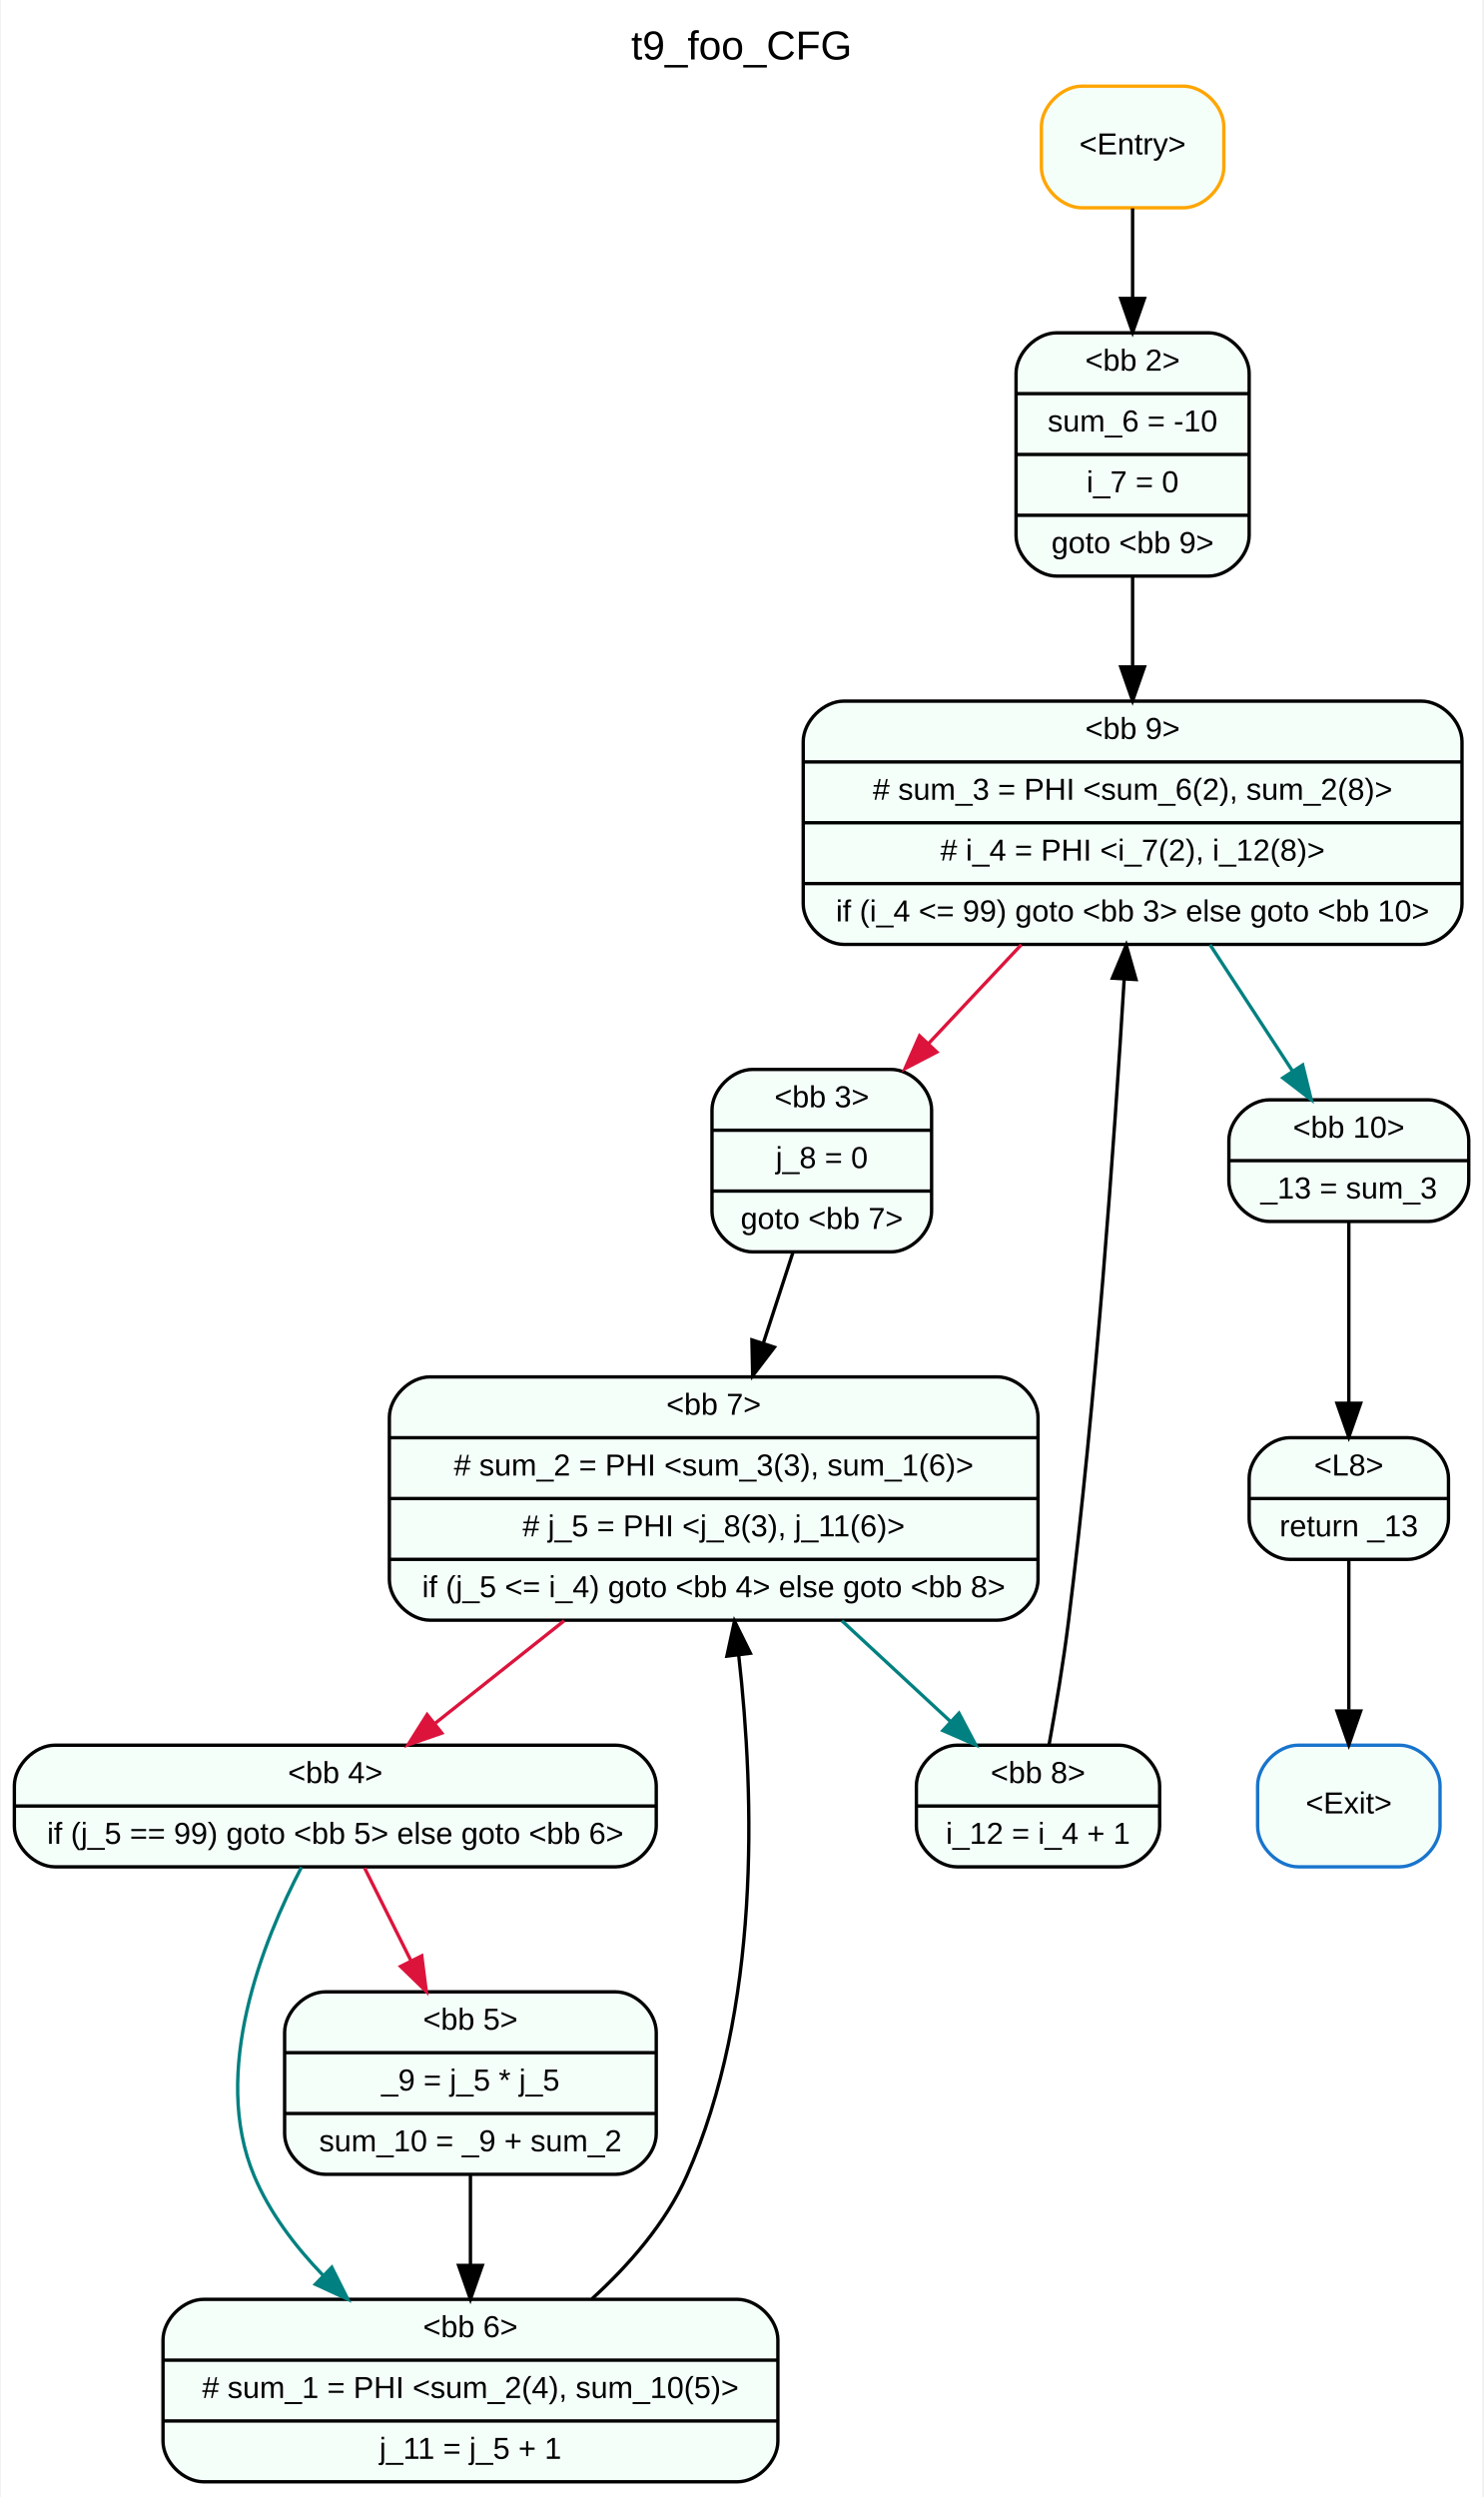
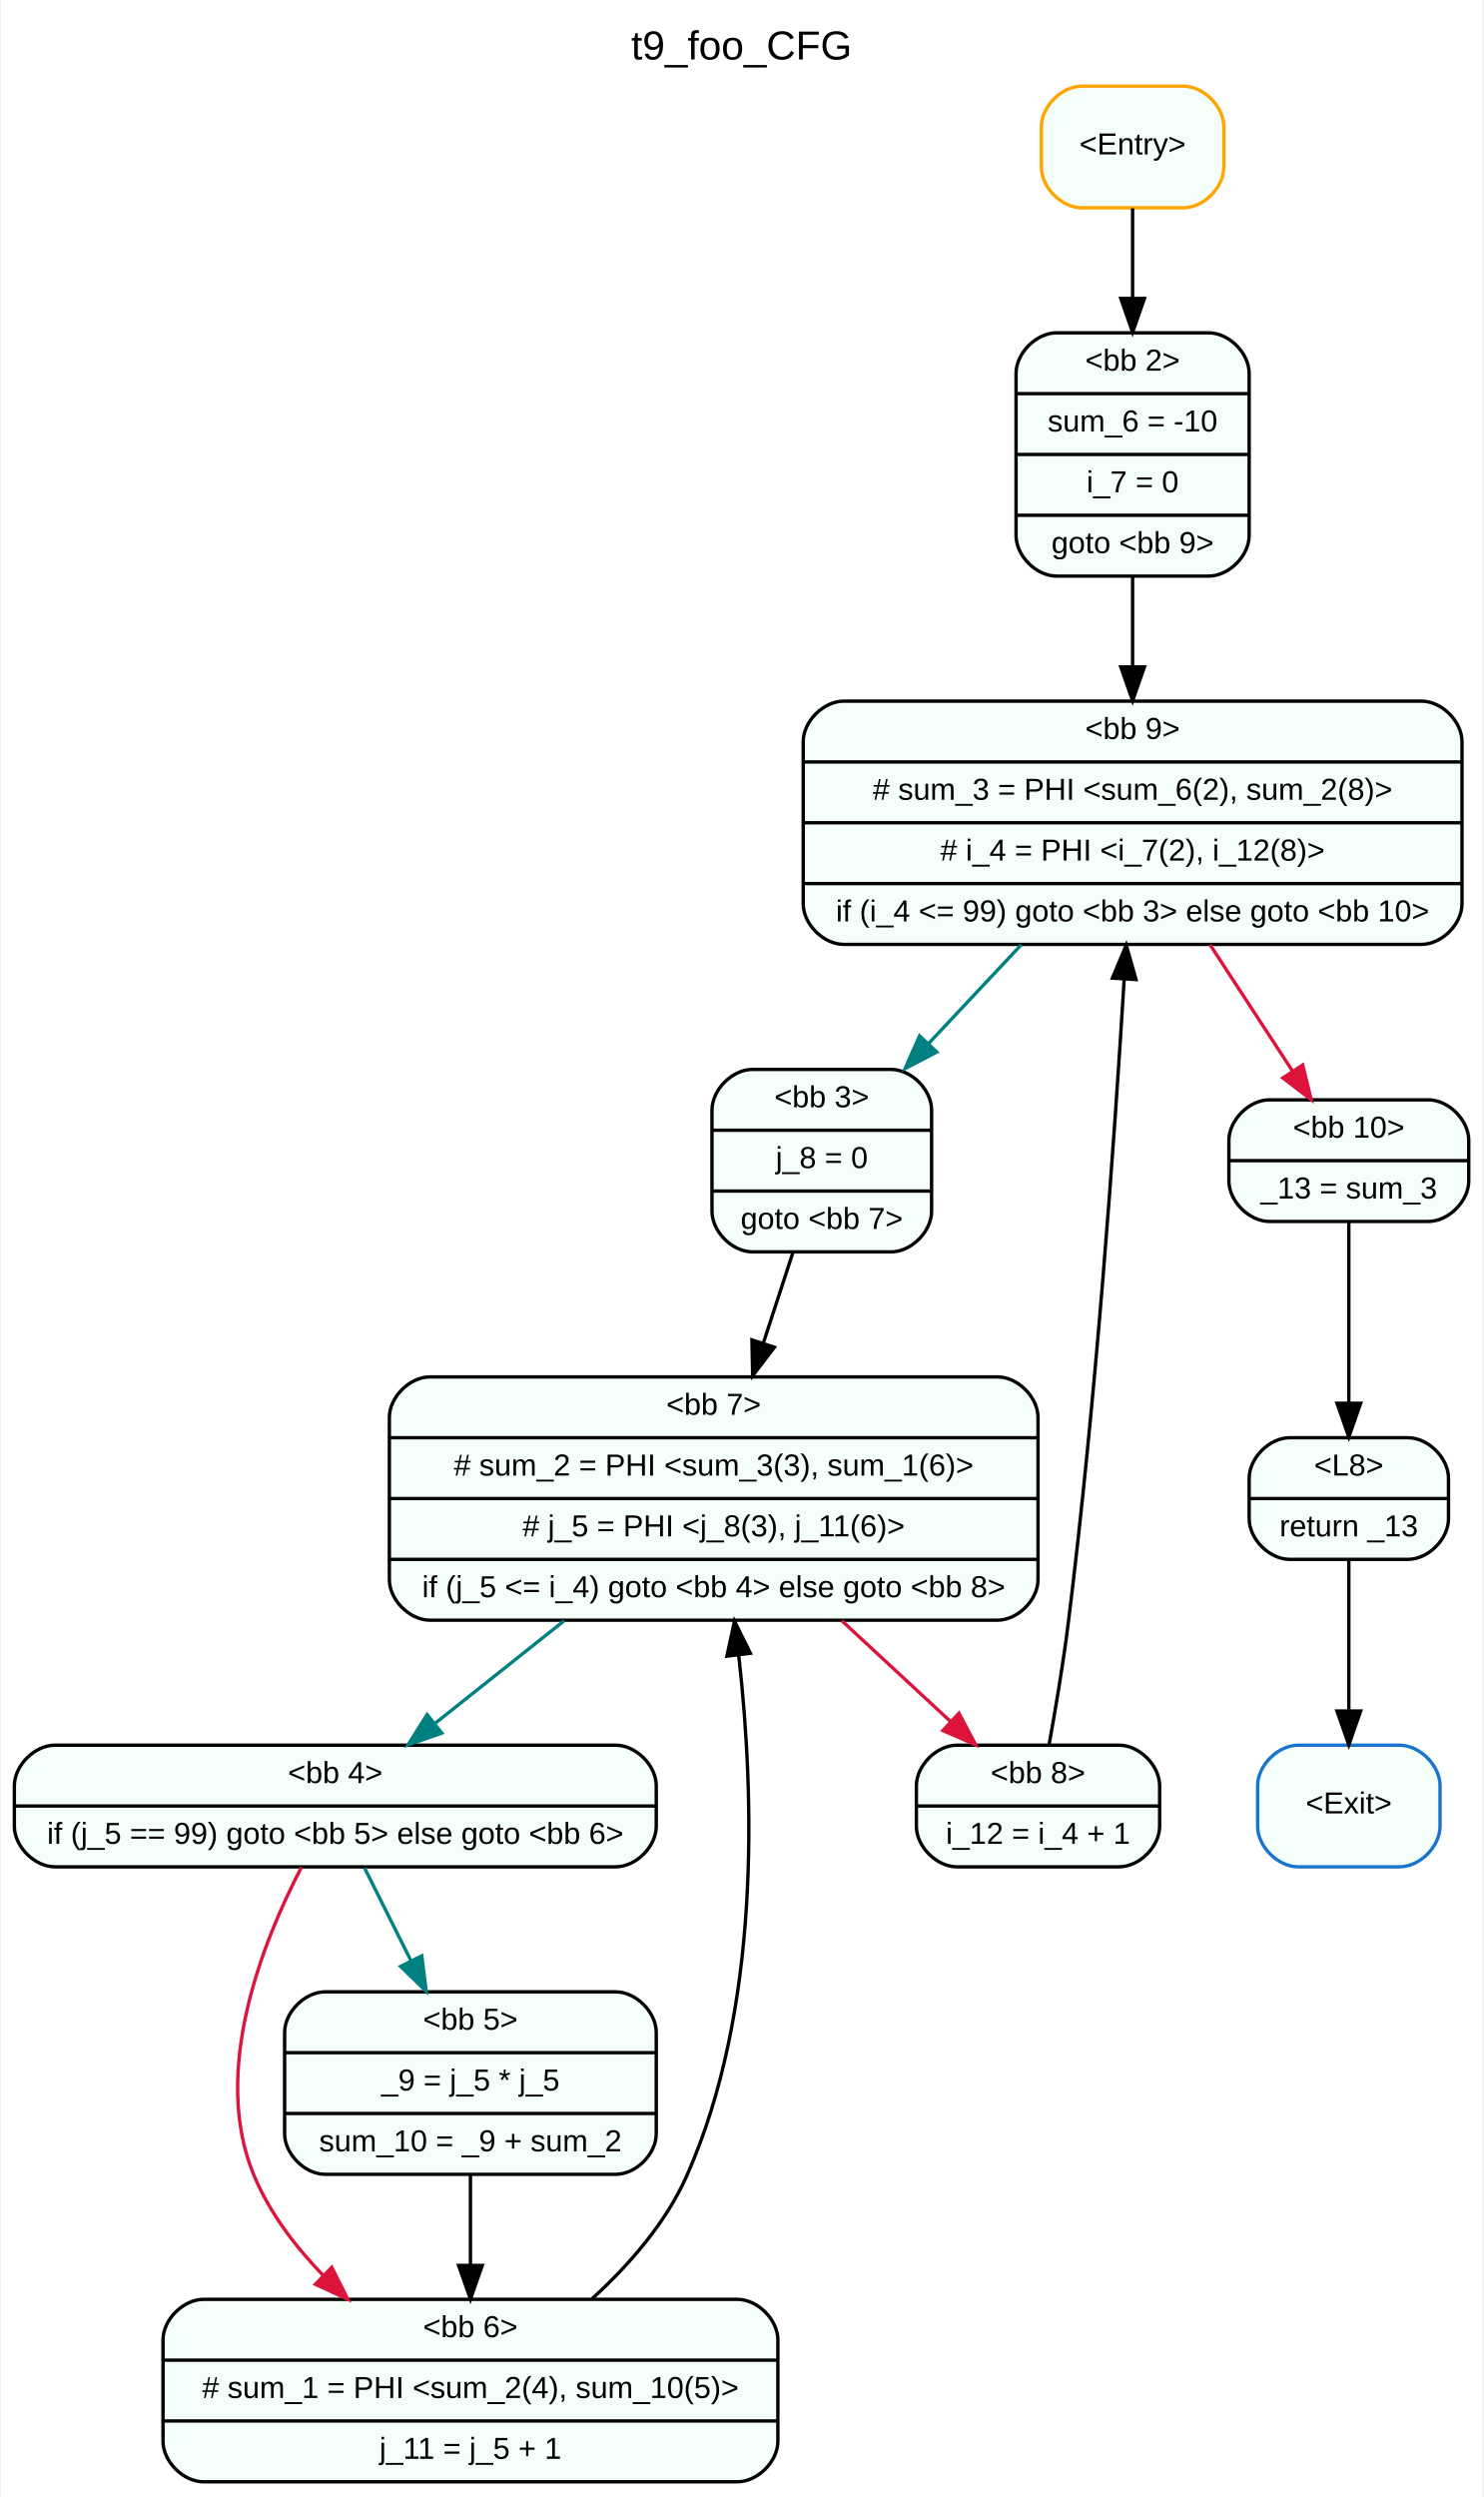
<svg xmlns="http://www.w3.org/2000/svg" width="439pt" height="739pt" viewBox="0.00 0.00 438.50 739.00">
  <g id="graph0" class="graph" transform="scale(1 1) rotate(0) translate(4 735)">
    <polygon fill="white" stroke="none" points="-4,4 -4,-735 434.5,-735 434.5,4 -4,4" />
    <text text-anchor="middle" x="215.25" y="-717.4" font-family="Arial" font-size="12.00">t9_foo_CFG</text>
    <g id="node1" class="node">
      <path fill="mintcream" stroke="orange" d="M316,-673.5C316,-673.5 346,-673.5 346,-673.5 352,-673.5 358,-679.5 358,-685.5 358,-685.5 358,-697.5 358,-697.5 358,-703.5 352,-709.5 346,-709.5 346,-709.5 316,-709.5 316,-709.5 310,-709.5 304,-703.5 304,-697.5 304,-697.5 304,-685.5 304,-685.5 304,-679.5 310,-673.5 316,-673.5" />
      <text text-anchor="middle" x="331" y="-689.3" font-family="Arial" font-size="9.00">&lt;Entry&gt;</text>
    </g>
    <g id="node2" class="node">
      <path fill="mintcream" stroke="black" d="M308.5,-564.5C308.5,-564.5 353.5,-564.5 353.5,-564.5 359.5,-564.5 365.5,-570.5 365.5,-576.5 365.5,-576.5 365.5,-624.5 365.5,-624.5 365.5,-630.5 359.5,-636.5 353.5,-636.5 353.5,-636.5 308.5,-636.5 308.5,-636.5 302.5,-636.5 296.5,-630.5 296.5,-624.5 296.5,-624.5 296.5,-576.5 296.5,-576.5 296.5,-570.5 302.5,-564.5 308.5,-564.5" />
      <text text-anchor="middle" x="331" y="-625.3" font-family="Arial" font-size="9.00">&lt;bb 2&gt;</text>
      <polyline fill="none" stroke="black" points="296.5,-618.5 365.5,-618.5 " />
      <text text-anchor="middle" x="331" y="-607.3" font-family="Arial" font-size="9.00">sum_6 = -10</text>
      <polyline fill="none" stroke="black" points="296.5,-600.5 365.5,-600.5 " />
      <text text-anchor="middle" x="331" y="-589.3" font-family="Arial" font-size="9.00">i_7 = 0</text>
      <polyline fill="none" stroke="black" points="296.5,-582.5 365.5,-582.5 " />
      <text text-anchor="middle" x="331" y="-571.3" font-family="Arial" font-size="9.00">goto &lt;bb 9&gt;</text>
    </g>
    <g id="edge1" class="edge">
      <path fill="none" stroke="black" d="M331,-673.34C331,-665.698 331,-656.301 331,-646.852" />
      <polygon fill="black" stroke="black" points="334.5,-646.659 331,-636.659 327.5,-646.659 334.5,-646.659" />
    </g>
    <g id="node3" class="node">
      <path fill="mintcream" stroke="black" d="M245.5,-455.5C245.5,-455.5 416.5,-455.5 416.5,-455.5 422.5,-455.5 428.5,-461.5 428.5,-467.5 428.5,-467.5 428.5,-515.5 428.5,-515.5 428.5,-521.5 422.5,-527.5 416.5,-527.5 416.5,-527.5 245.5,-527.5 245.5,-527.5 239.5,-527.5 233.5,-521.5 233.5,-515.5 233.5,-515.5 233.5,-467.5 233.5,-467.5 233.5,-461.5 239.5,-455.5 245.5,-455.5" />
      <text text-anchor="middle" x="331" y="-516.3" font-family="Arial" font-size="9.00">&lt;bb 9&gt;</text>
      <polyline fill="none" stroke="black" points="233.5,-509.5 428.5,-509.5 " />
      <text text-anchor="middle" x="331" y="-498.3" font-family="Arial" font-size="9.00"># sum_3 = PHI &lt;sum_6(2), sum_2(8)&gt;</text>
      <polyline fill="none" stroke="black" points="233.5,-491.5 428.5,-491.5 " />
      <text text-anchor="middle" x="331" y="-480.3" font-family="Arial" font-size="9.00"># i_4 = PHI &lt;i_7(2), i_12(8)&gt;</text>
      <polyline fill="none" stroke="black" points="233.5,-473.5 428.5,-473.5 " />
      <text text-anchor="middle" x="331" y="-462.3" font-family="Arial" font-size="9.00">if (i_4 &lt;= 99) goto &lt;bb 3&gt; else goto &lt;bb 10&gt;</text>
    </g>
    <g id="edge2" class="edge">
      <path fill="none" stroke="black" d="M331,-564.464C331,-555.966 331,-546.759 331,-537.859" />
      <polygon fill="black" stroke="black" points="334.5,-537.614 331,-527.615 327.5,-537.615 334.5,-537.614" />
    </g>
    <g id="node4" class="node">
      <path fill="mintcream" stroke="black" d="M218.5,-364.5C218.5,-364.5 259.5,-364.5 259.5,-364.5 265.5,-364.5 271.5,-370.5 271.5,-376.5 271.5,-376.5 271.5,-406.5 271.5,-406.5 271.5,-412.5 265.5,-418.5 259.5,-418.5 259.5,-418.5 218.5,-418.5 218.5,-418.5 212.5,-418.5 206.5,-412.5 206.5,-406.5 206.5,-406.5 206.5,-376.5 206.5,-376.5 206.5,-370.5 212.5,-364.5 218.5,-364.5" />
      <text text-anchor="middle" x="239" y="-407.3" font-family="Arial" font-size="9.00">&lt;bb 3&gt;</text>
      <polyline fill="none" stroke="black" points="206.5,-400.5 271.5,-400.5 " />
      <text text-anchor="middle" x="239" y="-389.3" font-family="Arial" font-size="9.00">j_8 = 0</text>
      <polyline fill="none" stroke="black" points="206.5,-382.5 271.5,-382.5 " />
      <text text-anchor="middle" x="239" y="-371.3" font-family="Arial" font-size="9.00">goto &lt;bb 7&gt;</text>
    </g>
    <g id="edge3" class="edge">
-       <path fill="none" stroke="crimson" d="M298.046,-455.397C289.095,-445.862 279.427,-435.563 270.556,-426.114" />
-       <polygon fill="crimson" stroke="crimson" points="273.037,-423.643 263.641,-418.748 267.934,-428.434 273.037,-423.643" />
+       <path fill="none" stroke="teal" d="M298.046,-455.397C289.095,-445.862 279.427,-435.563 270.556,-426.114" />
+       <polygon fill="teal" stroke="teal" points="273.037,-423.643 263.641,-418.748 267.934,-428.434 273.037,-423.643" />
    </g>
    <g id="node10" class="node">
      <path fill="mintcream" stroke="black" d="M371.5,-373.5C371.5,-373.5 418.5,-373.5 418.5,-373.5 424.5,-373.5 430.5,-379.5 430.5,-385.5 430.5,-385.5 430.5,-397.5 430.5,-397.5 430.5,-403.5 424.5,-409.5 418.5,-409.5 418.5,-409.5 371.5,-409.5 371.5,-409.5 365.5,-409.5 359.5,-403.5 359.5,-397.5 359.5,-397.5 359.5,-385.5 359.5,-385.5 359.5,-379.5 365.5,-373.5 371.5,-373.5" />
      <text text-anchor="middle" x="395" y="-398.3" font-family="Arial" font-size="9.00">&lt;bb 10&gt;</text>
      <polyline fill="none" stroke="black" points="359.5,-391.5 430.5,-391.5 " />
      <text text-anchor="middle" x="395" y="-380.3" font-family="Arial" font-size="9.00">_13 = sum_3</text>
    </g>
    <g id="edge12" class="edge">
-       <path fill="none" stroke="teal" d="M353.925,-455.397C361.962,-443.089 370.833,-429.506 378.267,-418.122" />
-       <polygon fill="teal" stroke="teal" points="381.341,-419.817 383.878,-409.53 375.48,-415.989 381.341,-419.817" />
+       <path fill="none" stroke="crimson" d="M353.925,-455.397C361.962,-443.089 370.833,-429.506 378.267,-418.122" />
+       <polygon fill="crimson" stroke="crimson" points="381.341,-419.817 383.878,-409.53 375.48,-415.989 381.341,-419.817" />
    </g>
    <g id="node5" class="node">
      <path fill="mintcream" stroke="black" d="M123,-255.5C123,-255.5 291,-255.5 291,-255.5 297,-255.5 303,-261.5 303,-267.5 303,-267.5 303,-315.5 303,-315.5 303,-321.5 297,-327.5 291,-327.5 291,-327.5 123,-327.5 123,-327.5 117,-327.5 111,-321.5 111,-315.5 111,-315.5 111,-267.5 111,-267.5 111,-261.5 117,-255.5 123,-255.5" />
      <text text-anchor="middle" x="207" y="-316.3" font-family="Arial" font-size="9.00">&lt;bb 7&gt;</text>
      <polyline fill="none" stroke="black" points="111,-309.5 303,-309.5 " />
      <text text-anchor="middle" x="207" y="-298.3" font-family="Arial" font-size="9.00"># sum_2 = PHI &lt;sum_3(3), sum_1(6)&gt;</text>
      <polyline fill="none" stroke="black" points="111,-291.5 303,-291.5 " />
      <text text-anchor="middle" x="207" y="-280.3" font-family="Arial" font-size="9.00"># j_5 = PHI &lt;j_8(3), j_11(6)&gt;</text>
      <polyline fill="none" stroke="black" points="111,-273.5 303,-273.5 " />
      <text text-anchor="middle" x="207" y="-262.3" font-family="Arial" font-size="9.00">if (j_5 &lt;= i_4) goto &lt;bb 4&gt; else goto &lt;bb 8&gt;</text>
    </g>
    <g id="edge4" class="edge">
      <path fill="none" stroke="black" d="M230.509,-364.495C227.788,-356.162 224.692,-346.682 221.661,-337.399" />
      <polygon fill="black" stroke="black" points="224.975,-336.273 218.544,-327.853 218.321,-338.446 224.975,-336.273" />
    </g>
    <g id="node6" class="node">
      <path fill="mintcream" stroke="black" d="M12,-182.5C12,-182.5 178,-182.5 178,-182.5 184,-182.5 190,-188.5 190,-194.5 190,-194.5 190,-206.5 190,-206.5 190,-212.5 184,-218.5 178,-218.5 178,-218.5 12,-218.5 12,-218.5 6,-218.5 0,-212.5 0,-206.5 0,-206.5 0,-194.5 0,-194.5 0,-188.5 6,-182.5 12,-182.5" />
      <text text-anchor="middle" x="95" y="-207.3" font-family="Arial" font-size="9.00">&lt;bb 4&gt;</text>
      <polyline fill="none" stroke="black" points="0,-200.5 190,-200.5 " />
      <text text-anchor="middle" x="95" y="-189.3" font-family="Arial" font-size="9.00">if (j_5 == 99) goto &lt;bb 5&gt; else goto &lt;bb 6&gt;</text>
    </g>
    <g id="edge5" class="edge">
-       <path fill="none" stroke="crimson" d="M162.735,-255.325C149.942,-245.159 136.294,-234.314 124.626,-225.042" />
-       <polygon fill="crimson" stroke="crimson" points="126.527,-222.082 116.52,-218.601 122.172,-227.562 126.527,-222.082" />
+       <path fill="none" stroke="teal" d="M162.735,-255.325C149.942,-245.159 136.294,-234.314 124.626,-225.042" />
+       <polygon fill="teal" stroke="teal" points="126.527,-222.082 116.52,-218.601 122.172,-227.562 126.527,-222.082" />
    </g>
    <g id="node9" class="node">
      <path fill="mintcream" stroke="black" d="M279,-182.5C279,-182.5 327,-182.5 327,-182.5 333,-182.5 339,-188.5 339,-194.5 339,-194.5 339,-206.5 339,-206.5 339,-212.5 333,-218.5 327,-218.5 327,-218.5 279,-218.5 279,-218.5 273,-218.5 267,-212.5 267,-206.5 267,-206.5 267,-194.5 267,-194.5 267,-188.5 273,-182.5 279,-182.5" />
      <text text-anchor="middle" x="303" y="-207.3" font-family="Arial" font-size="9.00">&lt;bb 8&gt;</text>
      <polyline fill="none" stroke="black" points="267,-200.5 339,-200.5 " />
      <text text-anchor="middle" x="303" y="-189.3" font-family="Arial" font-size="9.00">i_12 = i_4 + 1</text>
    </g>
    <g id="edge10" class="edge">
-       <path fill="none" stroke="teal" d="M244.942,-255.325C255.694,-245.357 267.151,-234.735 277.022,-225.584" />
-       <polygon fill="teal" stroke="teal" points="279.6,-227.966 284.554,-218.601 274.841,-222.833 279.6,-227.966" />
+       <path fill="none" stroke="crimson" d="M244.942,-255.325C255.694,-245.357 267.151,-234.735 277.022,-225.584" />
+       <polygon fill="crimson" stroke="crimson" points="279.6,-227.966 284.554,-218.601 274.841,-222.833 279.6,-227.966" />
    </g>
    <g id="node7" class="node">
      <path fill="mintcream" stroke="black" d="M92,-91.5C92,-91.5 178,-91.5 178,-91.5 184,-91.5 190,-97.5 190,-103.5 190,-103.5 190,-133.5 190,-133.5 190,-139.5 184,-145.5 178,-145.5 178,-145.5 92,-145.5 92,-145.5 86,-145.5 80,-139.5 80,-133.5 80,-133.5 80,-103.5 80,-103.5 80,-97.5 86,-91.5 92,-91.5" />
      <text text-anchor="middle" x="135" y="-134.3" font-family="Arial" font-size="9.00">&lt;bb 5&gt;</text>
      <polyline fill="none" stroke="black" points="80,-127.5 190,-127.5 " />
      <text text-anchor="middle" x="135" y="-116.3" font-family="Arial" font-size="9.00">_9 = j_5 * j_5</text>
      <polyline fill="none" stroke="black" points="80,-109.5 190,-109.5 " />
      <text text-anchor="middle" x="135" y="-98.3" font-family="Arial" font-size="9.00">sum_10 = _9 + sum_2</text>
    </g>
    <g id="edge6" class="edge">
-       <path fill="none" stroke="crimson" d="M103.679,-182.141C107.719,-174.062 112.678,-164.145 117.447,-154.605" />
-       <polygon fill="crimson" stroke="crimson" points="120.585,-156.156 121.927,-145.647 114.324,-153.026 120.585,-156.156" />
+       <path fill="none" stroke="teal" d="M103.679,-182.141C107.719,-174.062 112.678,-164.145 117.447,-154.605" />
+       <polygon fill="teal" stroke="teal" points="120.585,-156.156 121.927,-145.647 114.324,-153.026 120.585,-156.156" />
    </g>
    <g id="node8" class="node">
      <path fill="mintcream" stroke="black" d="M56,-0.5C56,-0.5 214,-0.5 214,-0.5 220,-0.5 226,-6.5 226,-12.5 226,-12.5 226,-42.5 226,-42.5 226,-48.5 220,-54.5 214,-54.5 214,-54.5 56,-54.5 56,-54.5 50,-54.5 44,-48.5 44,-42.5 44,-42.5 44,-12.5 44,-12.5 44,-6.5 50,-0.5 56,-0.5" />
      <text text-anchor="middle" x="135" y="-43.3" font-family="Arial" font-size="9.00">&lt;bb 6&gt;</text>
      <polyline fill="none" stroke="black" points="44,-36.5 226,-36.5 " />
      <text text-anchor="middle" x="135" y="-25.3" font-family="Arial" font-size="9.00"># sum_1 = PHI &lt;sum_2(4), sum_10(5)&gt;</text>
      <polyline fill="none" stroke="black" points="44,-18.5 226,-18.5 " />
      <text text-anchor="middle" x="135" y="-7.3" font-family="Arial" font-size="9.00">j_11 = j_5 + 1</text>
    </g>
    <g id="edge9" class="edge">
-       <path fill="none" stroke="teal" d="M84.982,-182.38C73.56,-160.495 58.045,-121.759 71,-91 75.569,-80.151 83.043,-70.248 91.301,-61.681" />
-       <polygon fill="teal" stroke="teal" points="93.96,-63.978 98.707,-54.506 89.089,-58.951 93.96,-63.978" />
+       <path fill="none" stroke="crimson" d="M84.982,-182.38C73.56,-160.495 58.045,-121.759 71,-91 75.569,-80.151 83.043,-70.248 91.301,-61.681" />
+       <polygon fill="crimson" stroke="crimson" points="93.96,-63.978 98.707,-54.506 89.089,-58.951 93.96,-63.978" />
    </g>
    <g id="edge7" class="edge">
      <path fill="none" stroke="black" d="M135,-91.278C135,-82.95 135,-73.587 135,-64.684" />
      <polygon fill="black" stroke="black" points="138.5,-64.534 135,-54.534 131.5,-64.534 138.5,-64.534" />
    </g>
    <g id="edge8" class="edge">
      <path fill="none" stroke="black" d="M170.973,-54.645C181.983,-64.677 192.812,-77.095 199,-91 220.89,-140.194 219.161,-203.141 214.416,-245.038" />
      <polygon fill="black" stroke="black" points="210.911,-244.861 213.157,-255.215 217.858,-245.72 210.911,-244.861" />
    </g>
    <g id="edge11" class="edge">
      <path fill="none" stroke="black" d="M306.298,-218.792C308.193,-229.243 310.491,-242.849 312,-255 320.179,-320.847 325.608,-397.511 328.497,-445.029" />
      <polygon fill="black" stroke="black" points="325.02,-445.519 329.109,-455.293 332.007,-445.102 325.02,-445.519" />
    </g>
    <g id="node11" class="node">
      <path fill="mintcream" stroke="black" d="M377.5,-273.5C377.5,-273.5 412.5,-273.5 412.5,-273.5 418.5,-273.5 424.5,-279.5 424.5,-285.5 424.5,-285.5 424.5,-297.5 424.5,-297.5 424.5,-303.5 418.5,-309.5 412.5,-309.5 412.5,-309.5 377.5,-309.5 377.5,-309.5 371.5,-309.5 365.5,-303.5 365.5,-297.5 365.5,-297.5 365.5,-285.5 365.5,-285.5 365.5,-279.5 371.5,-273.5 377.5,-273.5" />
      <text text-anchor="middle" x="395" y="-298.3" font-family="Arial" font-size="9.00">&lt;L8&gt;</text>
      <polyline fill="none" stroke="black" points="365.5,-291.5 424.5,-291.5 " />
      <text text-anchor="middle" x="395" y="-280.3" font-family="Arial" font-size="9.00">return _13</text>
    </g>
    <g id="edge13" class="edge">
      <path fill="none" stroke="black" d="M395,-373.43C395,-358.625 395,-336.932 395,-319.731" />
      <polygon fill="black" stroke="black" points="398.5,-319.703 395,-309.703 391.5,-319.704 398.5,-319.703" />
    </g>
    <g id="node12" class="node">
      <path fill="mintcream" stroke="#1874cd" d="M380,-182.5C380,-182.5 410,-182.5 410,-182.5 416,-182.5 422,-188.5 422,-194.5 422,-194.5 422,-206.5 422,-206.5 422,-212.5 416,-218.5 410,-218.5 410,-218.5 380,-218.5 380,-218.5 374,-218.5 368,-212.5 368,-206.5 368,-206.5 368,-194.5 368,-194.5 368,-188.5 374,-182.5 380,-182.5" />
      <text text-anchor="middle" x="395" y="-198.3" font-family="Arial" font-size="9.00">&lt;Exit&gt;</text>
    </g>
    <g id="edge14" class="edge">
      <path fill="none" stroke="black" d="M395,-273.34C395,-260.781 395,-243.479 395,-229.002" />
      <polygon fill="black" stroke="black" points="398.5,-228.607 395,-218.607 391.5,-228.607 398.5,-228.607" />
    </g>
  </g>
</svg>
